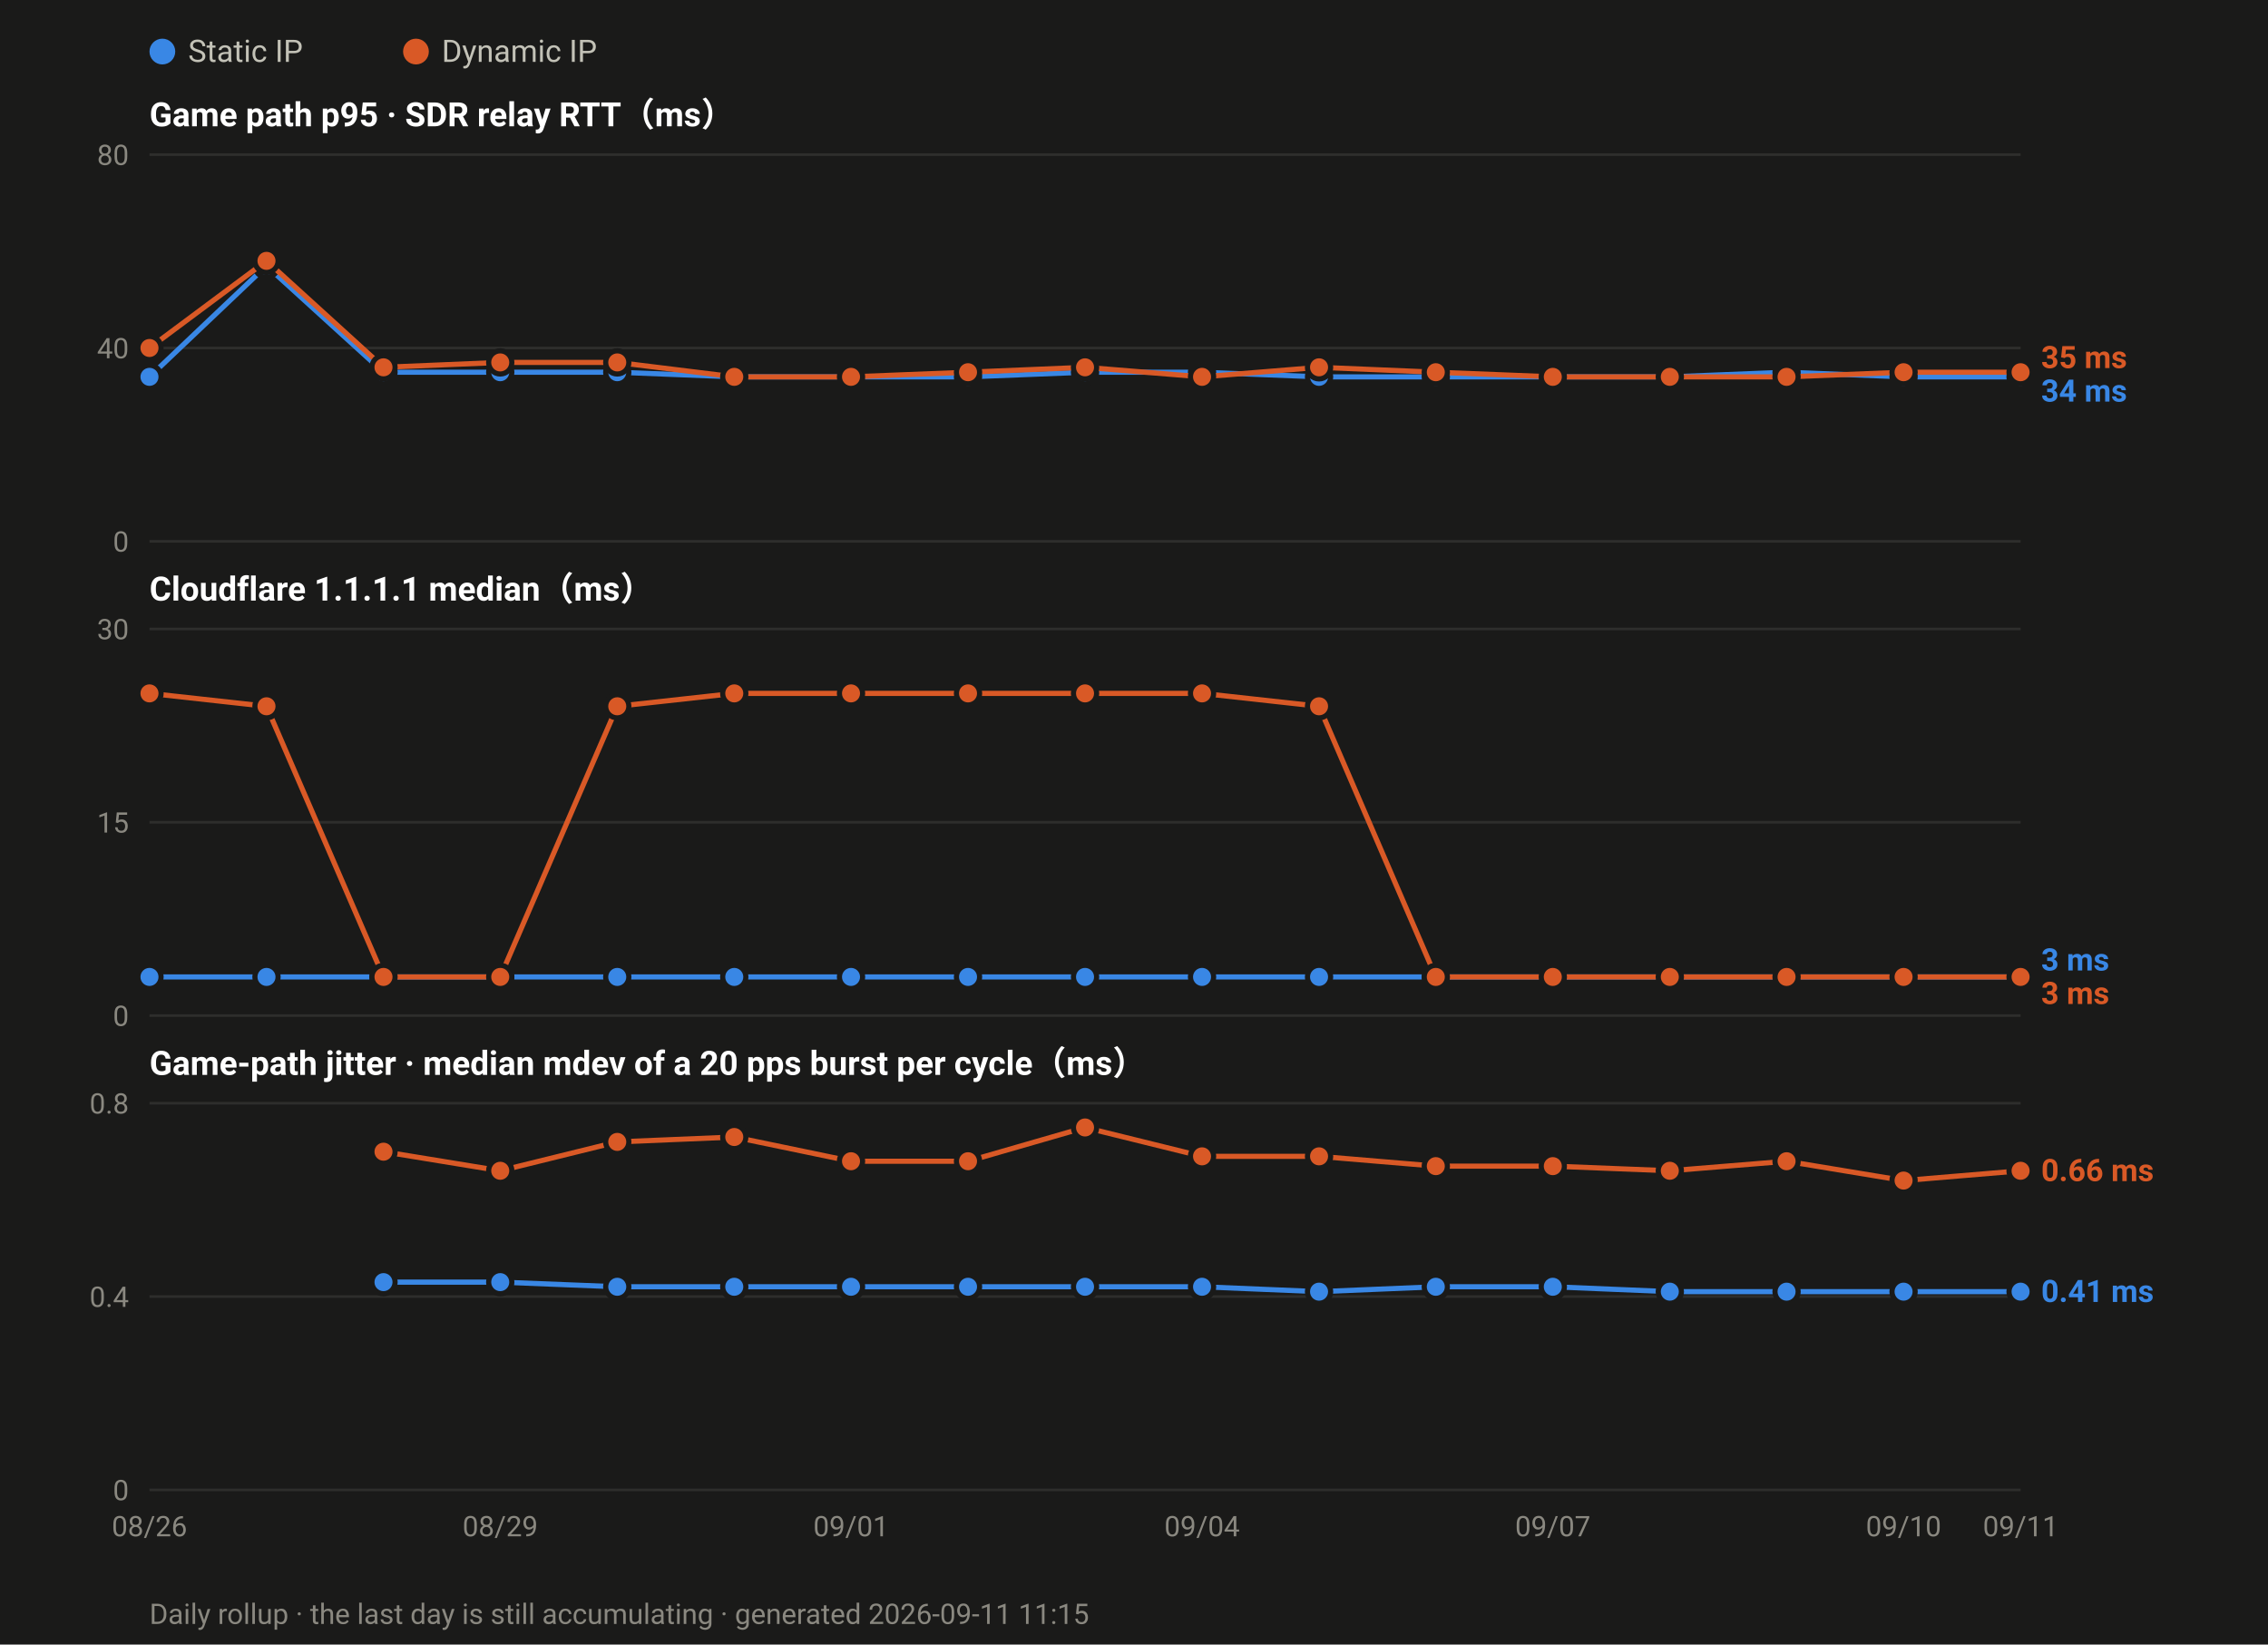
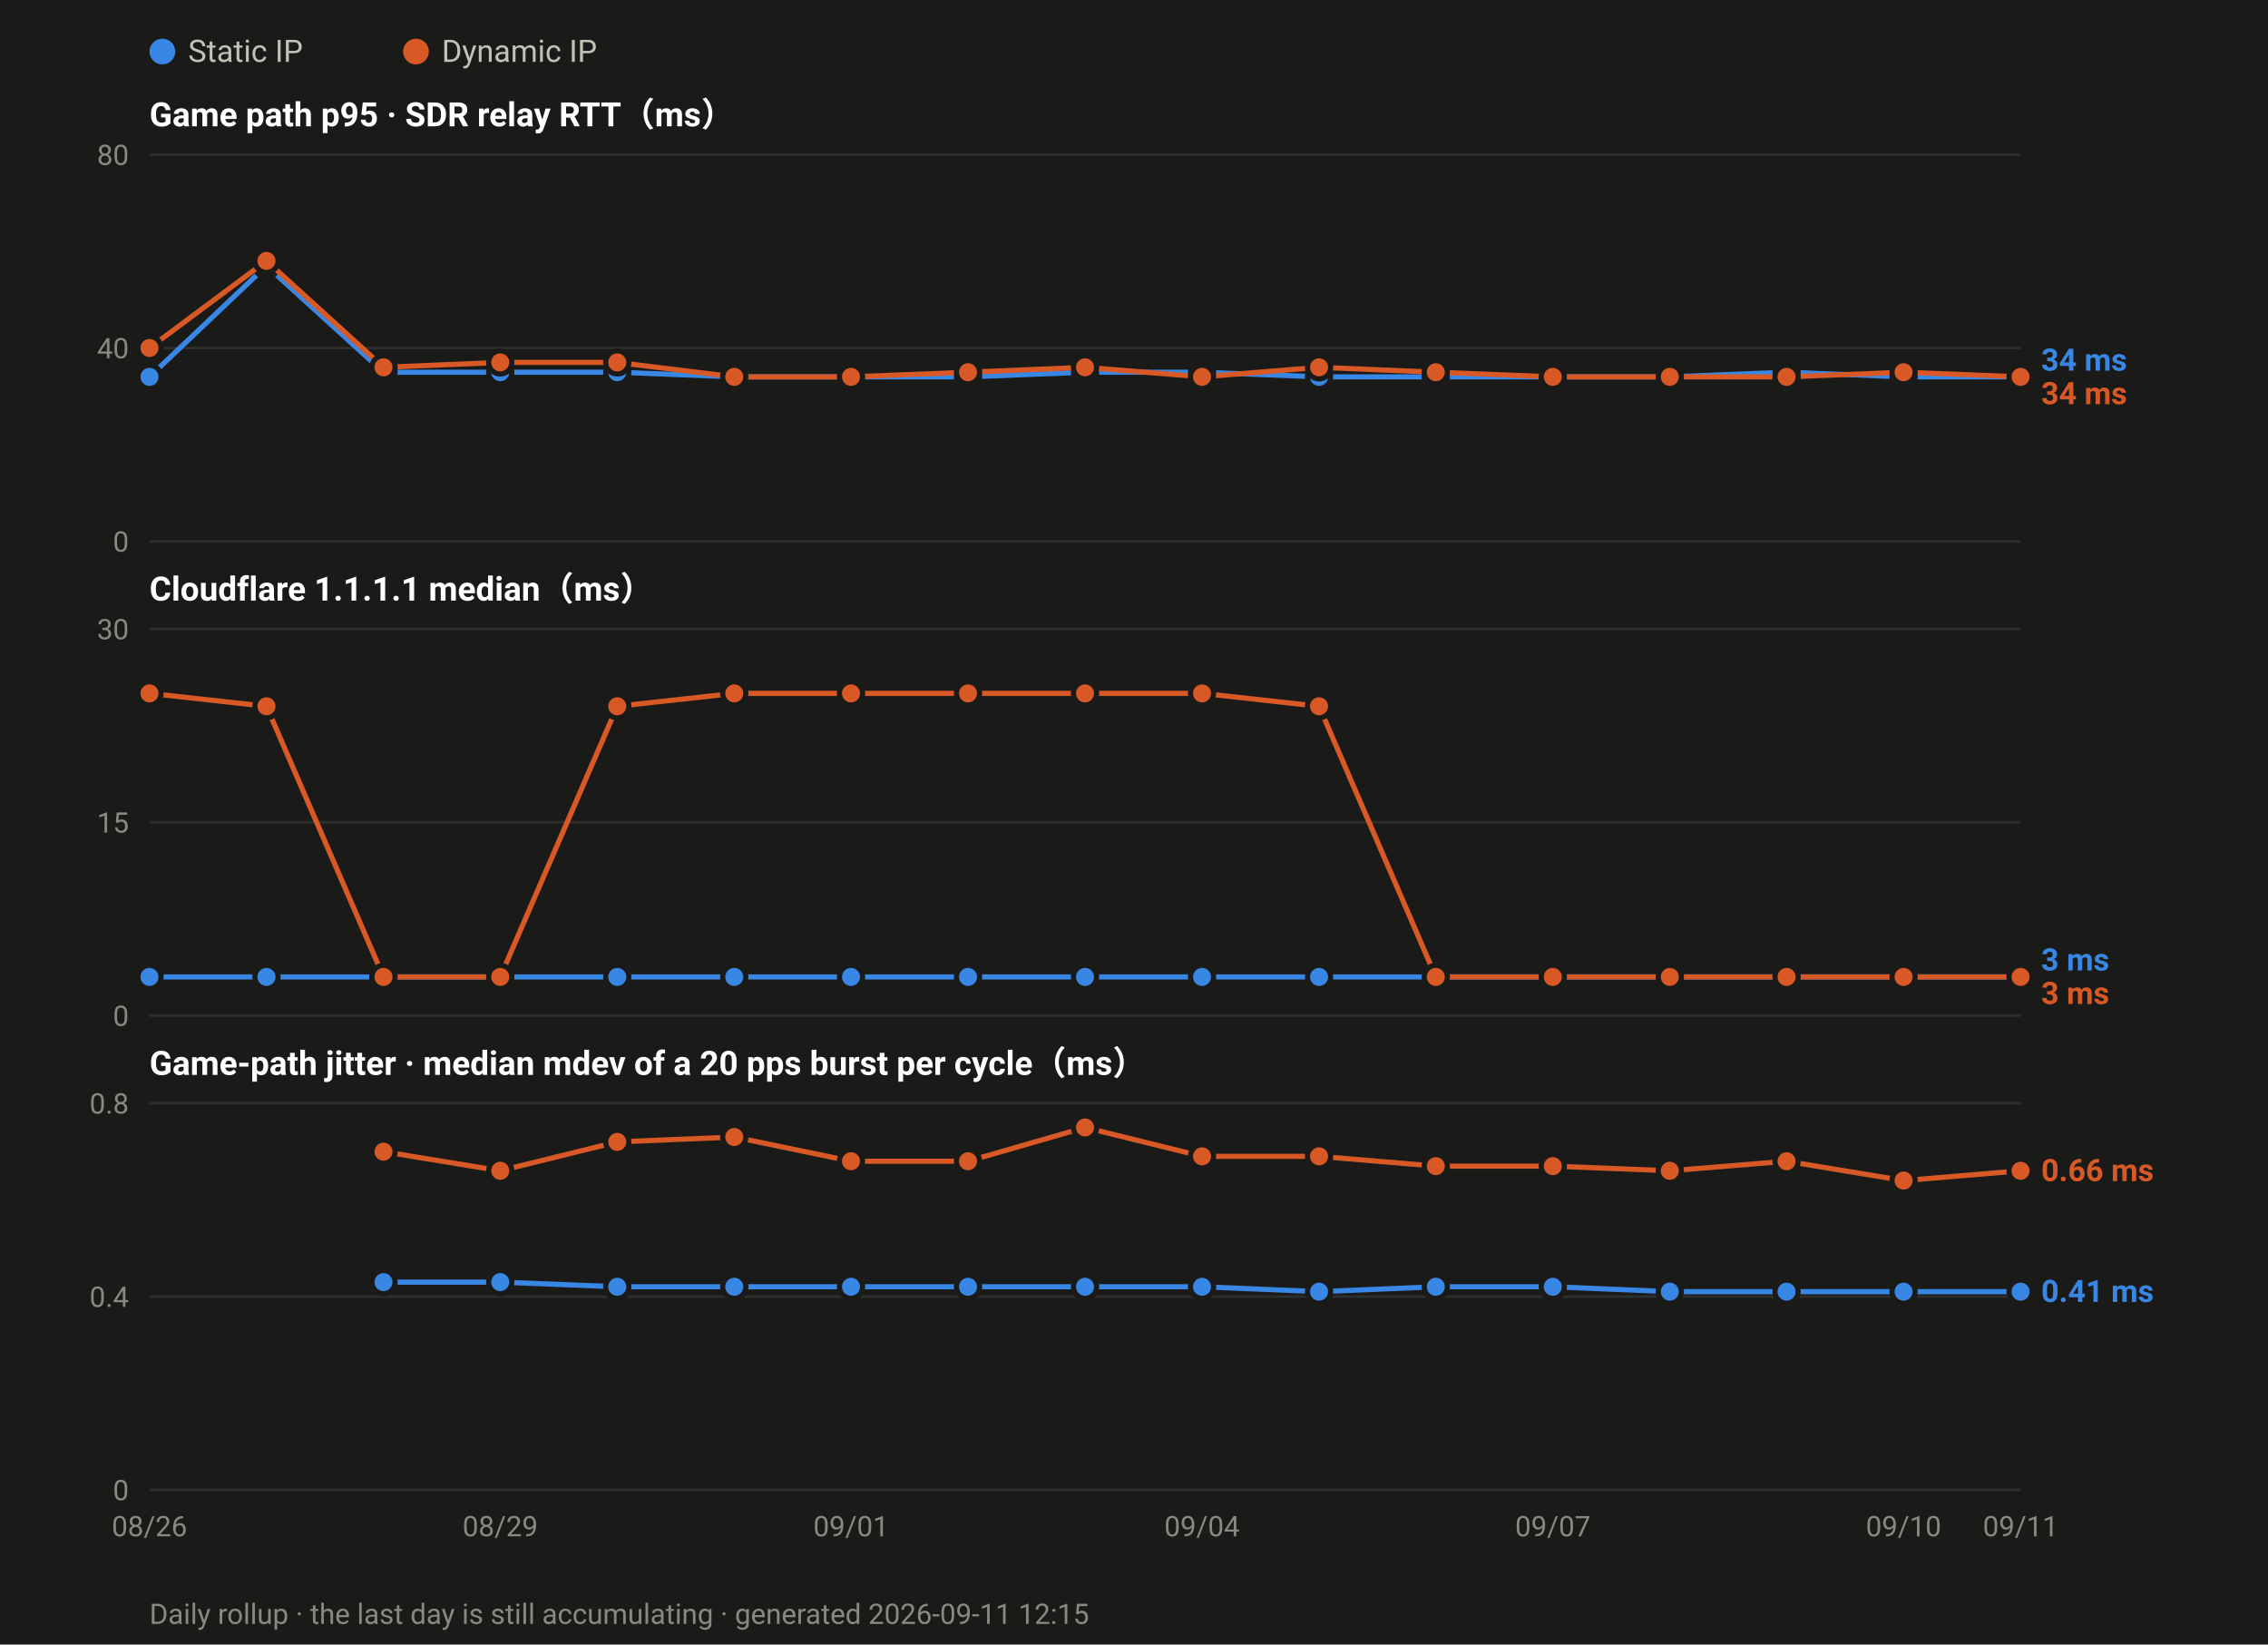
<svg xmlns="http://www.w3.org/2000/svg" width="880" height="638" viewBox="0 0 880 638" font-family="ui-sans-serif,-apple-system,Segoe UI,Roboto,Helvetica,Arial,sans-serif">
  <rect width="880" height="638" fill="#1a1a19" />
  <circle cx="63.0" cy="20" r="5" fill="#3987e5" />
  <text x="73.0" y="24" font-size="12" fill="#c3c2b7">Static IP</text>
  <circle cx="161.4" cy="20" r="5" fill="#d95926" />
  <text x="171.4" y="24" font-size="12" fill="#c3c2b7">Dynamic IP</text>
  <text x="58" y="49.0" font-size="13" font-weight="600" fill="#ffffff">Game path p95 · SDR relay RTT（ms）</text>
  <line x1="58" y1="210.0" x2="784.0" y2="210.0" stroke="#2e2e2c" stroke-width="1" />
  <text x="50" y="214.0" font-size="11" text-anchor="end" fill="#8a8880">0</text>
  <line x1="58" y1="135.0" x2="784.0" y2="135.0" stroke="#2e2e2c" stroke-width="1" />
  <text x="50" y="139.0" font-size="11" text-anchor="end" fill="#8a8880">40</text>
  <line x1="58" y1="60.0" x2="784.0" y2="60.0" stroke="#2e2e2c" stroke-width="1" />
  <text x="50" y="64.0" font-size="11" text-anchor="end" fill="#8a8880">80</text>
  <polyline fill="none" stroke="#3987e5" stroke-width="2" stroke-linejoin="round" points="58.0,146.2 103.4,103.1 148.8,144.4 194.1,144.4 239.5,144.4 284.9,146.2 330.2,146.2 375.6,146.2 421.0,144.4 466.4,144.4 511.8,146.2 557.1,146.2 602.5,146.2 647.9,146.2 693.2,144.4 738.6,146.2 784.0,146.2" />
  <circle cx="58.0" cy="146.2" r="4.5" fill="#3987e5" stroke="#1a1a19" stroke-width="2" />
  <circle cx="103.4" cy="103.1" r="4.5" fill="#3987e5" stroke="#1a1a19" stroke-width="2" />
  <circle cx="148.8" cy="144.4" r="4.5" fill="#3987e5" stroke="#1a1a19" stroke-width="2" />
  <circle cx="194.1" cy="144.4" r="4.5" fill="#3987e5" stroke="#1a1a19" stroke-width="2" />
  <circle cx="239.5" cy="144.4" r="4.5" fill="#3987e5" stroke="#1a1a19" stroke-width="2" />
  <circle cx="284.9" cy="146.2" r="4.5" fill="#3987e5" stroke="#1a1a19" stroke-width="2" />
  <circle cx="330.2" cy="146.2" r="4.5" fill="#3987e5" stroke="#1a1a19" stroke-width="2" />
  <circle cx="375.6" cy="146.2" r="4.5" fill="#3987e5" stroke="#1a1a19" stroke-width="2" />
  <circle cx="421.0" cy="144.4" r="4.5" fill="#3987e5" stroke="#1a1a19" stroke-width="2" />
  <circle cx="466.4" cy="144.4" r="4.5" fill="#3987e5" stroke="#1a1a19" stroke-width="2" />
  <circle cx="511.8" cy="146.2" r="4.5" fill="#3987e5" stroke="#1a1a19" stroke-width="2" />
  <circle cx="557.1" cy="146.2" r="4.5" fill="#3987e5" stroke="#1a1a19" stroke-width="2" />
  <circle cx="602.5" cy="146.2" r="4.5" fill="#3987e5" stroke="#1a1a19" stroke-width="2" />
  <circle cx="647.9" cy="146.2" r="4.5" fill="#3987e5" stroke="#1a1a19" stroke-width="2" />
  <circle cx="693.2" cy="144.4" r="4.5" fill="#3987e5" stroke="#1a1a19" stroke-width="2" />
  <circle cx="738.6" cy="146.2" r="4.5" fill="#3987e5" stroke="#1a1a19" stroke-width="2" />
  <circle cx="784.0" cy="146.2" r="4.5" fill="#3987e5" stroke="#1a1a19" stroke-width="2" />
-   <polyline fill="none" stroke="#d95926" stroke-width="2" stroke-linejoin="round" points="58.0,135.0 103.4,101.2 148.8,142.5 194.1,140.6 239.5,140.6 284.9,146.2 330.2,146.2 375.6,144.4 421.0,142.5 466.4,146.2 511.8,142.5 557.1,144.4 602.5,146.2 647.9,146.2 693.2,146.2 738.6,144.4 784.0,144.4" />
+   <polyline fill="none" stroke="#d95926" stroke-width="2" stroke-linejoin="round" points="58.0,135.0 103.4,101.2 148.8,142.5 194.1,140.6 239.5,140.6 284.9,146.2 330.2,146.2 375.6,144.4 421.0,142.5 466.4,146.2 511.8,142.5 557.1,144.4 602.5,146.2 647.9,146.2 693.2,146.2 738.6,144.4 784.0,146.2" />
  <circle cx="58.0" cy="135.0" r="4.5" fill="#d95926" stroke="#1a1a19" stroke-width="2" />
  <circle cx="103.4" cy="101.2" r="4.5" fill="#d95926" stroke="#1a1a19" stroke-width="2" />
  <circle cx="148.8" cy="142.5" r="4.5" fill="#d95926" stroke="#1a1a19" stroke-width="2" />
  <circle cx="194.1" cy="140.6" r="4.5" fill="#d95926" stroke="#1a1a19" stroke-width="2" />
  <circle cx="239.5" cy="140.6" r="4.5" fill="#d95926" stroke="#1a1a19" stroke-width="2" />
  <circle cx="284.9" cy="146.2" r="4.5" fill="#d95926" stroke="#1a1a19" stroke-width="2" />
  <circle cx="330.2" cy="146.2" r="4.5" fill="#d95926" stroke="#1a1a19" stroke-width="2" />
  <circle cx="375.6" cy="144.4" r="4.5" fill="#d95926" stroke="#1a1a19" stroke-width="2" />
  <circle cx="421.0" cy="142.5" r="4.5" fill="#d95926" stroke="#1a1a19" stroke-width="2" />
  <circle cx="466.4" cy="146.2" r="4.5" fill="#d95926" stroke="#1a1a19" stroke-width="2" />
  <circle cx="511.8" cy="142.5" r="4.5" fill="#d95926" stroke="#1a1a19" stroke-width="2" />
  <circle cx="557.1" cy="144.4" r="4.5" fill="#d95926" stroke="#1a1a19" stroke-width="2" />
  <circle cx="602.5" cy="146.2" r="4.5" fill="#d95926" stroke="#1a1a19" stroke-width="2" />
  <circle cx="647.9" cy="146.2" r="4.5" fill="#d95926" stroke="#1a1a19" stroke-width="2" />
  <circle cx="693.2" cy="146.2" r="4.5" fill="#d95926" stroke="#1a1a19" stroke-width="2" />
  <circle cx="738.6" cy="144.4" r="4.5" fill="#d95926" stroke="#1a1a19" stroke-width="2" />
-   <circle cx="784.0" cy="144.4" r="4.5" fill="#d95926" stroke="#1a1a19" stroke-width="2" />
-   <text x="792.0" y="142.8" font-size="12" font-weight="600" fill="#d95926">35 ms</text>
-   <text x="792.0" y="155.8" font-size="12" font-weight="600" fill="#3987e5">34 ms</text>
+   <circle cx="784.0" cy="146.2" r="4.5" fill="#d95926" stroke="#1a1a19" stroke-width="2" />
+   <text x="792.0" y="143.8" font-size="12" font-weight="600" fill="#3987e5">34 ms</text>
+   <text x="792.0" y="156.8" font-size="12" font-weight="600" fill="#d95926">34 ms</text>
  <text x="58" y="233.0" font-size="13" font-weight="600" fill="#ffffff">Cloudflare 1.1.1.1 median（ms）</text>
  <line x1="58" y1="394.0" x2="784.0" y2="394.0" stroke="#2e2e2c" stroke-width="1" />
  <text x="50" y="398.0" font-size="11" text-anchor="end" fill="#8a8880">0</text>
  <line x1="58" y1="319.0" x2="784.0" y2="319.0" stroke="#2e2e2c" stroke-width="1" />
  <text x="50" y="323.0" font-size="11" text-anchor="end" fill="#8a8880">15</text>
  <line x1="58" y1="244.0" x2="784.0" y2="244.0" stroke="#2e2e2c" stroke-width="1" />
  <text x="50" y="248.0" font-size="11" text-anchor="end" fill="#8a8880">30</text>
  <polyline fill="none" stroke="#3987e5" stroke-width="2" stroke-linejoin="round" points="58.0,379.0 103.4,379.0 148.8,379.0 194.1,379.0 239.5,379.0 284.9,379.0 330.2,379.0 375.6,379.0 421.0,379.0 466.4,379.0 511.8,379.0 557.1,379.0 602.5,379.0 647.9,379.0 693.2,379.0 738.6,379.0 784.0,379.0" />
  <circle cx="58.0" cy="379.0" r="4.5" fill="#3987e5" stroke="#1a1a19" stroke-width="2" />
  <circle cx="103.4" cy="379.0" r="4.5" fill="#3987e5" stroke="#1a1a19" stroke-width="2" />
  <circle cx="148.8" cy="379.0" r="4.5" fill="#3987e5" stroke="#1a1a19" stroke-width="2" />
  <circle cx="194.1" cy="379.0" r="4.5" fill="#3987e5" stroke="#1a1a19" stroke-width="2" />
  <circle cx="239.5" cy="379.0" r="4.5" fill="#3987e5" stroke="#1a1a19" stroke-width="2" />
  <circle cx="284.9" cy="379.0" r="4.5" fill="#3987e5" stroke="#1a1a19" stroke-width="2" />
  <circle cx="330.2" cy="379.0" r="4.5" fill="#3987e5" stroke="#1a1a19" stroke-width="2" />
  <circle cx="375.6" cy="379.0" r="4.5" fill="#3987e5" stroke="#1a1a19" stroke-width="2" />
  <circle cx="421.0" cy="379.0" r="4.5" fill="#3987e5" stroke="#1a1a19" stroke-width="2" />
  <circle cx="466.4" cy="379.0" r="4.5" fill="#3987e5" stroke="#1a1a19" stroke-width="2" />
  <circle cx="511.8" cy="379.0" r="4.5" fill="#3987e5" stroke="#1a1a19" stroke-width="2" />
  <circle cx="557.1" cy="379.0" r="4.5" fill="#3987e5" stroke="#1a1a19" stroke-width="2" />
  <circle cx="602.5" cy="379.0" r="4.5" fill="#3987e5" stroke="#1a1a19" stroke-width="2" />
  <circle cx="647.9" cy="379.0" r="4.5" fill="#3987e5" stroke="#1a1a19" stroke-width="2" />
  <circle cx="693.2" cy="379.0" r="4.5" fill="#3987e5" stroke="#1a1a19" stroke-width="2" />
  <circle cx="738.6" cy="379.0" r="4.5" fill="#3987e5" stroke="#1a1a19" stroke-width="2" />
  <circle cx="784.0" cy="379.0" r="4.5" fill="#3987e5" stroke="#1a1a19" stroke-width="2" />
  <polyline fill="none" stroke="#d95926" stroke-width="2" stroke-linejoin="round" points="58.0,269.0 103.4,274.0 148.8,379.0 194.1,379.0 239.5,274.0 284.9,269.0 330.2,269.0 375.6,269.0 421.0,269.0 466.4,269.0 511.8,274.0 557.1,379.0 602.5,379.0 647.9,379.0 693.2,379.0 738.6,379.0 784.0,379.0" />
  <circle cx="58.0" cy="269.0" r="4.5" fill="#d95926" stroke="#1a1a19" stroke-width="2" />
  <circle cx="103.4" cy="274.0" r="4.5" fill="#d95926" stroke="#1a1a19" stroke-width="2" />
  <circle cx="148.8" cy="379.0" r="4.5" fill="#d95926" stroke="#1a1a19" stroke-width="2" />
  <circle cx="194.1" cy="379.0" r="4.5" fill="#d95926" stroke="#1a1a19" stroke-width="2" />
  <circle cx="239.5" cy="274.0" r="4.5" fill="#d95926" stroke="#1a1a19" stroke-width="2" />
  <circle cx="284.9" cy="269.0" r="4.5" fill="#d95926" stroke="#1a1a19" stroke-width="2" />
  <circle cx="330.2" cy="269.0" r="4.5" fill="#d95926" stroke="#1a1a19" stroke-width="2" />
  <circle cx="375.6" cy="269.0" r="4.5" fill="#d95926" stroke="#1a1a19" stroke-width="2" />
  <circle cx="421.0" cy="269.0" r="4.5" fill="#d95926" stroke="#1a1a19" stroke-width="2" />
  <circle cx="466.4" cy="269.0" r="4.5" fill="#d95926" stroke="#1a1a19" stroke-width="2" />
  <circle cx="511.8" cy="274.0" r="4.5" fill="#d95926" stroke="#1a1a19" stroke-width="2" />
  <circle cx="557.1" cy="379.0" r="4.5" fill="#d95926" stroke="#1a1a19" stroke-width="2" />
  <circle cx="602.5" cy="379.0" r="4.5" fill="#d95926" stroke="#1a1a19" stroke-width="2" />
  <circle cx="647.9" cy="379.0" r="4.5" fill="#d95926" stroke="#1a1a19" stroke-width="2" />
  <circle cx="693.2" cy="379.0" r="4.5" fill="#d95926" stroke="#1a1a19" stroke-width="2" />
  <circle cx="738.6" cy="379.0" r="4.5" fill="#d95926" stroke="#1a1a19" stroke-width="2" />
  <circle cx="784.0" cy="379.0" r="4.5" fill="#d95926" stroke="#1a1a19" stroke-width="2" />
  <text x="792.0" y="376.5" font-size="12" font-weight="600" fill="#3987e5">3 ms</text>
  <text x="792.0" y="389.5" font-size="12" font-weight="600" fill="#d95926">3 ms</text>
  <text x="58" y="417.0" font-size="13" font-weight="600" fill="#ffffff">Game-path jitter · median mdev of a 20 pps burst per cycle（ms）</text>
  <line x1="58" y1="578.0" x2="784.0" y2="578.0" stroke="#2e2e2c" stroke-width="1" />
  <text x="50" y="582.0" font-size="11" text-anchor="end" fill="#8a8880">0</text>
  <line x1="58" y1="503.0" x2="784.0" y2="503.0" stroke="#2e2e2c" stroke-width="1" />
  <text x="50" y="507.0" font-size="11" text-anchor="end" fill="#8a8880">0.4</text>
  <line x1="58" y1="428.0" x2="784.0" y2="428.0" stroke="#2e2e2c" stroke-width="1" />
  <text x="50" y="432.0" font-size="11" text-anchor="end" fill="#8a8880">0.8</text>
  <polyline fill="none" stroke="#3987e5" stroke-width="2" stroke-linejoin="round" points="148.8,497.4 194.1,497.4 239.5,499.2 284.9,499.2 330.2,499.2 375.6,499.2 421.0,499.2 466.4,499.2 511.8,501.1 557.1,499.2 602.5,499.2 647.9,501.1 693.2,501.1 738.6,501.1 784.0,501.1" />
  <circle cx="148.8" cy="497.4" r="4.5" fill="#3987e5" stroke="#1a1a19" stroke-width="2" />
  <circle cx="194.1" cy="497.4" r="4.5" fill="#3987e5" stroke="#1a1a19" stroke-width="2" />
  <circle cx="239.5" cy="499.2" r="4.5" fill="#3987e5" stroke="#1a1a19" stroke-width="2" />
  <circle cx="284.9" cy="499.2" r="4.5" fill="#3987e5" stroke="#1a1a19" stroke-width="2" />
  <circle cx="330.2" cy="499.2" r="4.5" fill="#3987e5" stroke="#1a1a19" stroke-width="2" />
  <circle cx="375.6" cy="499.2" r="4.5" fill="#3987e5" stroke="#1a1a19" stroke-width="2" />
  <circle cx="421.0" cy="499.2" r="4.5" fill="#3987e5" stroke="#1a1a19" stroke-width="2" />
  <circle cx="466.4" cy="499.2" r="4.5" fill="#3987e5" stroke="#1a1a19" stroke-width="2" />
  <circle cx="511.8" cy="501.1" r="4.5" fill="#3987e5" stroke="#1a1a19" stroke-width="2" />
  <circle cx="557.1" cy="499.2" r="4.5" fill="#3987e5" stroke="#1a1a19" stroke-width="2" />
  <circle cx="602.5" cy="499.2" r="4.5" fill="#3987e5" stroke="#1a1a19" stroke-width="2" />
  <circle cx="647.9" cy="501.1" r="4.5" fill="#3987e5" stroke="#1a1a19" stroke-width="2" />
  <circle cx="693.2" cy="501.1" r="4.5" fill="#3987e5" stroke="#1a1a19" stroke-width="2" />
  <circle cx="738.6" cy="501.1" r="4.5" fill="#3987e5" stroke="#1a1a19" stroke-width="2" />
  <circle cx="784.0" cy="501.1" r="4.5" fill="#3987e5" stroke="#1a1a19" stroke-width="2" />
  <polyline fill="none" stroke="#d95926" stroke-width="2" stroke-linejoin="round" points="148.8,446.8 194.1,454.2 239.5,443.0 284.9,441.1 330.2,450.5 375.6,450.5 421.0,437.4 466.4,448.6 511.8,448.6 557.1,452.4 602.5,452.4 647.9,454.2 693.2,450.5 738.6,458.0 784.0,454.2" />
  <circle cx="148.8" cy="446.8" r="4.5" fill="#d95926" stroke="#1a1a19" stroke-width="2" />
  <circle cx="194.1" cy="454.2" r="4.5" fill="#d95926" stroke="#1a1a19" stroke-width="2" />
  <circle cx="239.5" cy="443.0" r="4.5" fill="#d95926" stroke="#1a1a19" stroke-width="2" />
  <circle cx="284.9" cy="441.1" r="4.5" fill="#d95926" stroke="#1a1a19" stroke-width="2" />
  <circle cx="330.2" cy="450.5" r="4.5" fill="#d95926" stroke="#1a1a19" stroke-width="2" />
  <circle cx="375.6" cy="450.5" r="4.5" fill="#d95926" stroke="#1a1a19" stroke-width="2" />
  <circle cx="421.0" cy="437.4" r="4.5" fill="#d95926" stroke="#1a1a19" stroke-width="2" />
  <circle cx="466.4" cy="448.6" r="4.5" fill="#d95926" stroke="#1a1a19" stroke-width="2" />
  <circle cx="511.8" cy="448.6" r="4.5" fill="#d95926" stroke="#1a1a19" stroke-width="2" />
  <circle cx="557.1" cy="452.4" r="4.5" fill="#d95926" stroke="#1a1a19" stroke-width="2" />
  <circle cx="602.5" cy="452.4" r="4.5" fill="#d95926" stroke="#1a1a19" stroke-width="2" />
  <circle cx="647.9" cy="454.2" r="4.5" fill="#d95926" stroke="#1a1a19" stroke-width="2" />
  <circle cx="693.2" cy="450.5" r="4.5" fill="#d95926" stroke="#1a1a19" stroke-width="2" />
  <circle cx="738.6" cy="458.0" r="4.5" fill="#d95926" stroke="#1a1a19" stroke-width="2" />
  <circle cx="784.0" cy="454.2" r="4.5" fill="#d95926" stroke="#1a1a19" stroke-width="2" />
  <text x="792.0" y="458.2" font-size="12" font-weight="600" fill="#d95926">0.66 ms</text>
  <text x="792.0" y="505.1" font-size="12" font-weight="600" fill="#3987e5">0.41 ms</text>
  <text x="58.0" y="596.0" font-size="11" text-anchor="middle" fill="#8a8880">08/26</text>
  <text x="194.1" y="596.0" font-size="11" text-anchor="middle" fill="#8a8880">08/29</text>
  <text x="330.2" y="596.0" font-size="11" text-anchor="middle" fill="#8a8880">09/01</text>
  <text x="466.4" y="596.0" font-size="11" text-anchor="middle" fill="#8a8880">09/04</text>
  <text x="602.5" y="596.0" font-size="11" text-anchor="middle" fill="#8a8880">09/07</text>
  <text x="738.6" y="596.0" font-size="11" text-anchor="middle" fill="#8a8880">09/10</text>
  <text x="784.0" y="596.0" font-size="11" text-anchor="middle" fill="#8a8880">09/11</text>
-   <text x="58" y="630" font-size="11" fill="#8a8880">Daily rollup · the last day is still accumulating · generated 2026-09-11 11:15</text>
+   <text x="58" y="630" font-size="11" fill="#8a8880">Daily rollup · the last day is still accumulating · generated 2026-09-11 12:15</text>
</svg>
